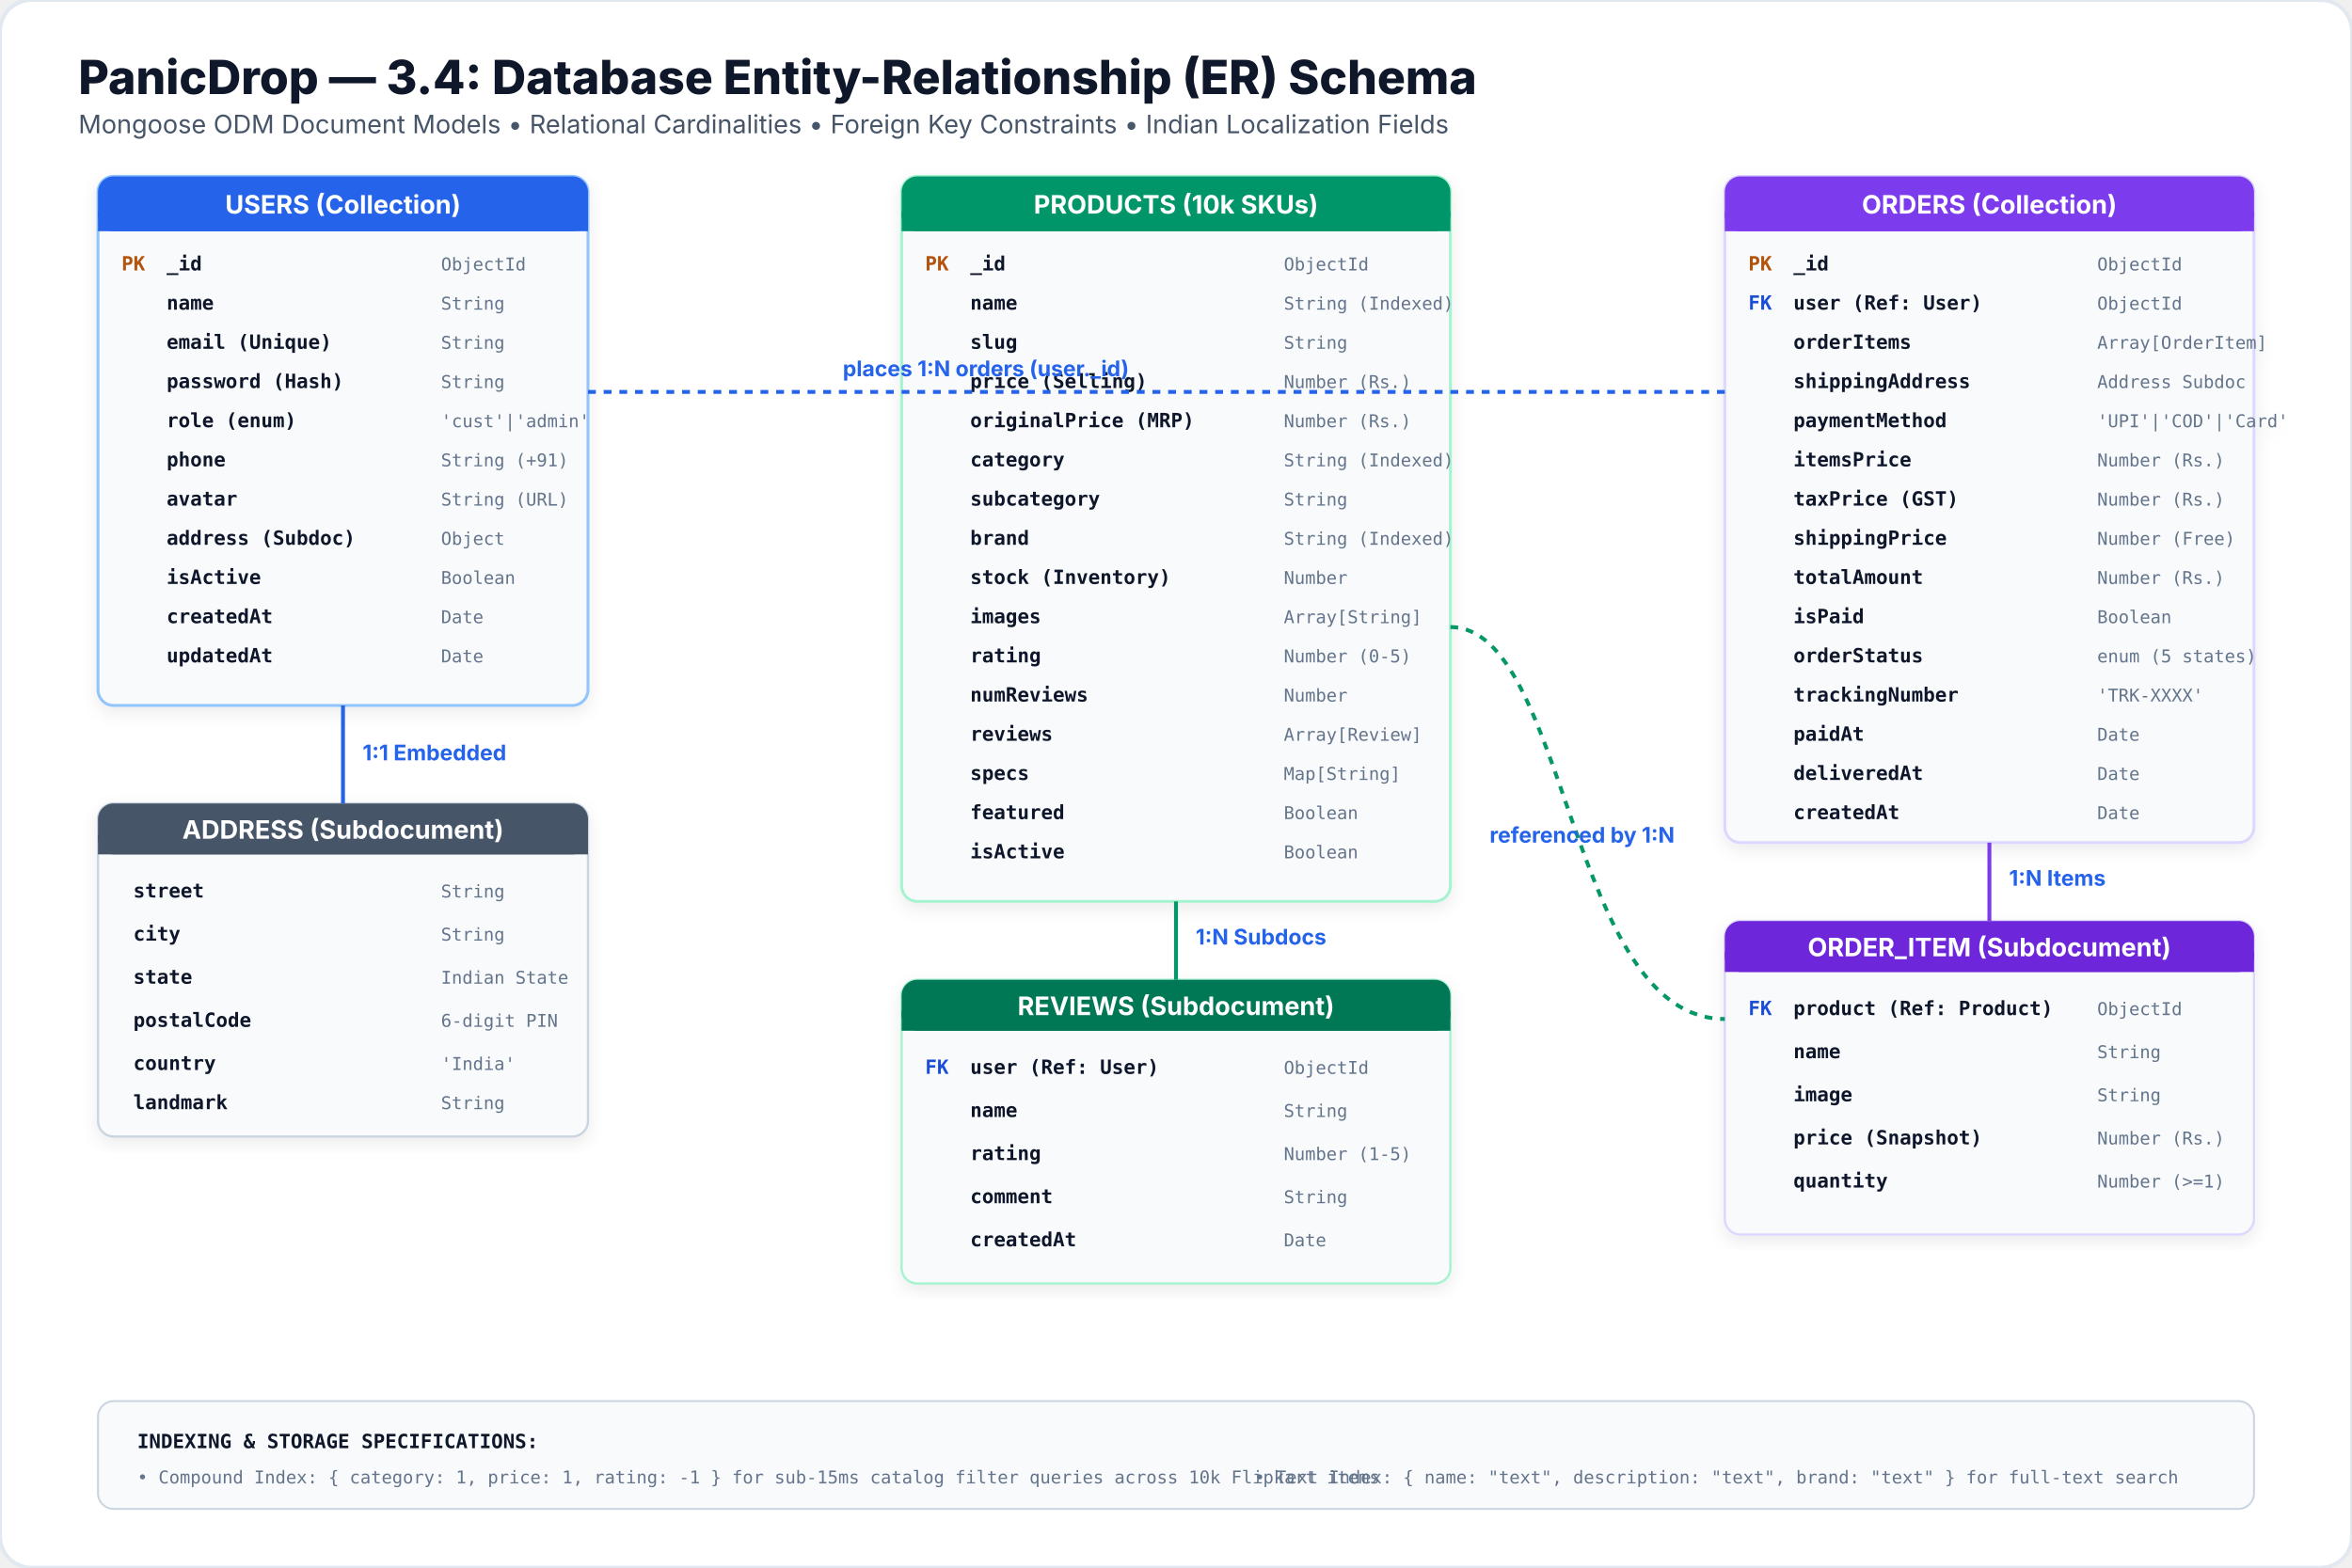
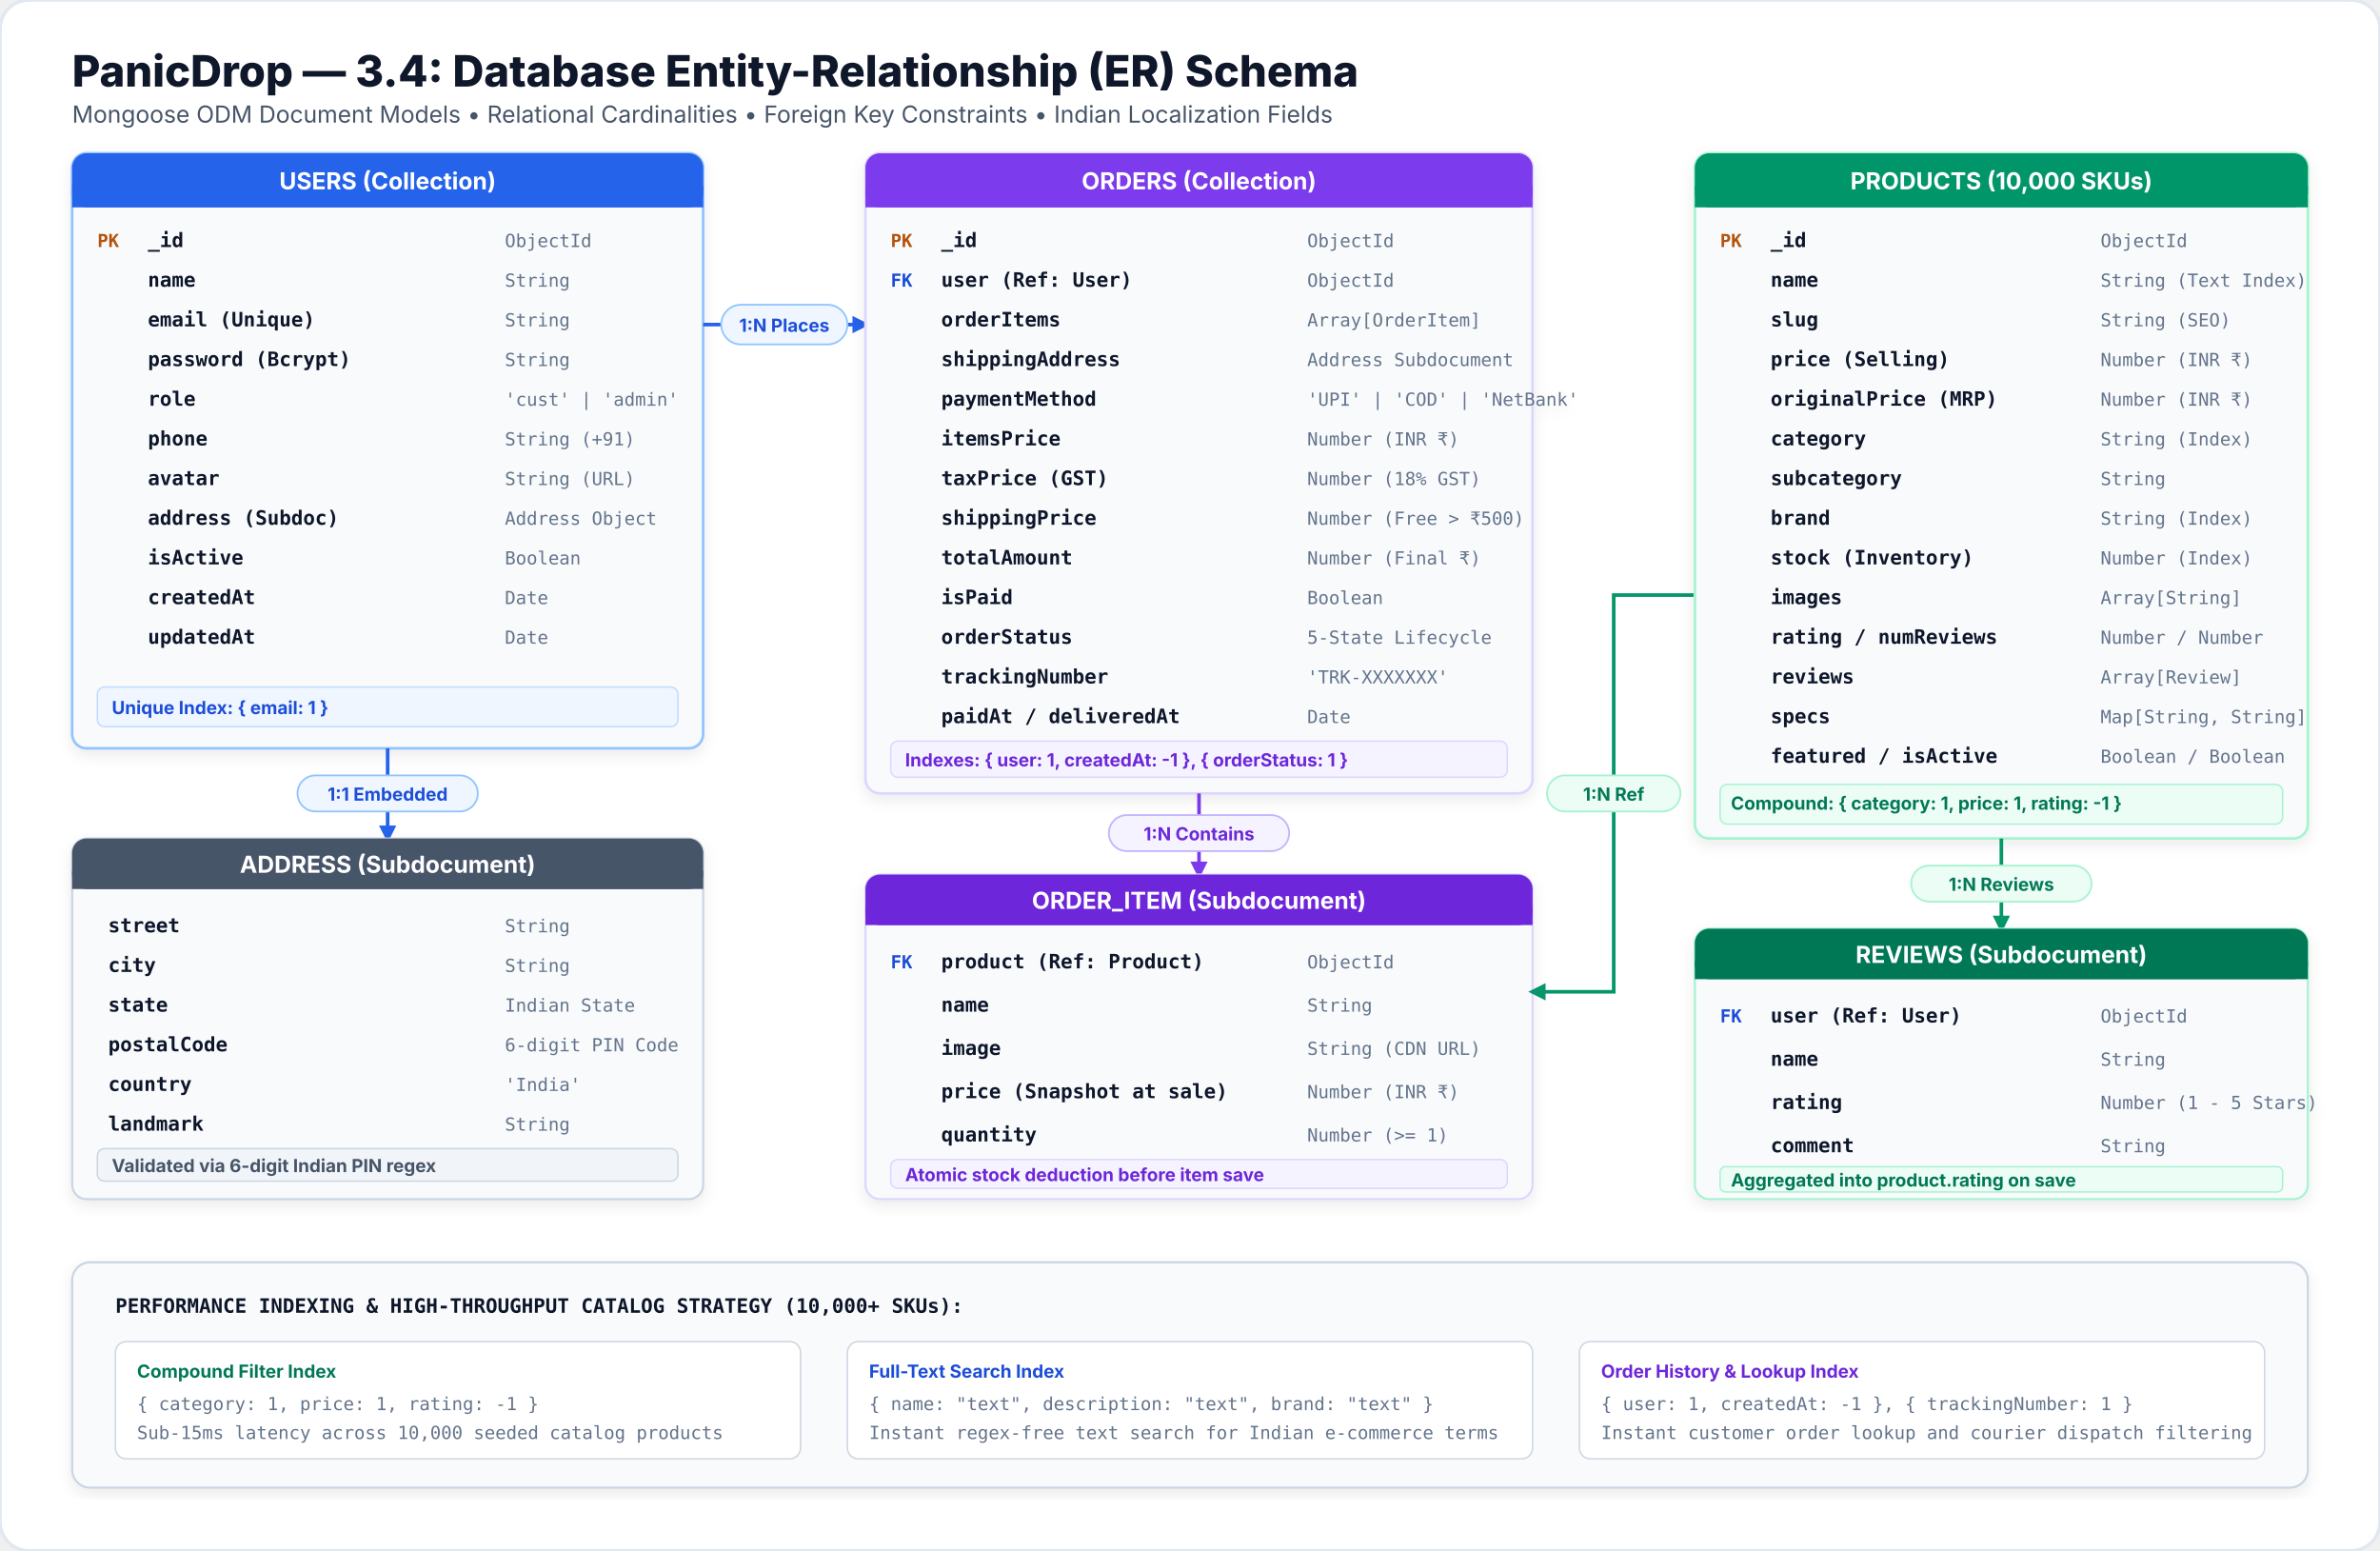
- <svg xmlns="http://www.w3.org/2000/svg" viewBox="0 0 1200 800" width="100%" height="100%">
+ <svg xmlns="http://www.w3.org/2000/svg" viewBox="0 0 1320 860" width="100%" height="100%">
  <defs>
    <filter id="shadow4" x="-5%" y="-5%" width="110%" height="110%">
      <feDropShadow dx="0" dy="3" stdDeviation="4" flood-color="#0f172a" flood-opacity="0.08" />
    </filter>
+     <marker id="erArrowBlue" viewBox="0 0 10 10" refX="6" refY="5" markerWidth="6" markerHeight="6" orient="auto-start-reverse">
+       <path d="M 0 1 L 8 5 L 0 9 z" fill="#2563eb" />
+     </marker>
+     <marker id="erArrowGreen" viewBox="0 0 10 10" refX="6" refY="5" markerWidth="6" markerHeight="6" orient="auto-start-reverse">
+       <path d="M 0 1 L 8 5 L 0 9 z" fill="#059669" />
+     </marker>
+     <marker id="erArrowPurple" viewBox="0 0 10 10" refX="6" refY="5" markerWidth="6" markerHeight="6" orient="auto-start-reverse">
+       <path d="M 0 1 L 8 5 L 0 9 z" fill="#7c3aed" />
+     </marker>
  </defs>
  <style>
    .er-title { font-family: system-ui, -apple-system, sans-serif; font-size: 24px; font-weight: 800; fill: #0f172a; }
    .er-sub { font-family: system-ui, -apple-system, sans-serif; font-size: 13px; fill: #475569; }
    .table-header { font-family: system-ui, -apple-system, sans-serif; font-size: 13px; font-weight: 700; fill: #ffffff; text-anchor: middle; }
    .pk-txt { font-family: monospace, system-ui; font-size: 10px; font-weight: 800; fill: #b45309; }
    .fk-txt { font-family: monospace, system-ui; font-size: 10px; font-weight: 800; fill: #1d4ed8; }
-     .fld-txt { font-family: monospace, system-ui; font-size: 10px; font-weight: 600; fill: #0f172a; }
-     .typ-txt { font-family: monospace, system-ui; font-size: 9px; fill: #64748b; }
-     .card-label { font-family: system-ui, -apple-system, sans-serif; font-size: 11px; font-weight: 700; fill: #2563eb; }
+     .fld-txt { font-family: monospace, system-ui; font-size: 11px; font-weight: 600; fill: #0f172a; }
+     .typ-txt { font-family: monospace, system-ui; font-size: 10px; fill: #64748b; }
+     .rel-badge { font-family: system-ui, -apple-system, sans-serif; font-size: 10px; font-weight: 700; }
  </style>
-   <rect width="1200" height="800" rx="16" fill="#ffffff" stroke="#e2e8f0" stroke-width="2" />
+   <rect width="1320" height="860" rx="16" fill="#ffffff" stroke="#e2e8f0" stroke-width="2" />
  <g transform="translate(40, 30)">
    <text x="0" y="18" class="er-title">PanicDrop — 3.4: Database Entity-Relationship (ER) Schema</text>
    <text x="0" y="38" class="er-sub">Mongoose ODM Document Models • Relational Cardinalities • Foreign Key Constraints • Indian Localization Fields</text>
  </g>
-   <g transform="translate(50, 90)" filter="url(#shadow4)">
-     <rect width="250" height="270" rx="8" fill="#f8fafc" stroke="#93c5fd" stroke-width="1.5" />
-     <rect width="250" height="28" rx="8" fill="#2563eb" />
-     <rect y="18" width="250" height="10" fill="#2563eb" />
-     <text x="125" y="19" class="table-header">USERS (Collection)</text>
-     <text x="12" y="48" class="pk-txt">PK</text>
-     <text x="35" y="48" class="fld-txt">_id</text>
-     <text x="175" y="48" class="typ-txt">ObjectId</text>
-     <text x="35" y="68" class="fld-txt">name</text>
-     <text x="175" y="68" class="typ-txt">String</text>
-     <text x="35" y="88" class="fld-txt">email (Unique)</text>
-     <text x="175" y="88" class="typ-txt">String</text>
-     <text x="35" y="108" class="fld-txt">password (Hash)</text>
-     <text x="175" y="108" class="typ-txt">String</text>
-     <text x="35" y="128" class="fld-txt">role (enum)</text>
-     <text x="175" y="128" class="typ-txt">'cust'|'admin'</text>
-     <text x="35" y="148" class="fld-txt">phone</text>
-     <text x="175" y="148" class="typ-txt">String (+91)</text>
-     <text x="35" y="168" class="fld-txt">avatar</text>
-     <text x="175" y="168" class="typ-txt">String (URL)</text>
-     <text x="35" y="188" class="fld-txt">address (Subdoc)</text>
-     <text x="175" y="188" class="typ-txt">Object</text>
-     <text x="35" y="208" class="fld-txt">isActive</text>
-     <text x="175" y="208" class="typ-txt">Boolean</text>
-     <text x="35" y="228" class="fld-txt">createdAt</text>
-     <text x="175" y="228" class="typ-txt">Date</text>
-     <text x="35" y="248" class="fld-txt">updatedAt</text>
-     <text x="175" y="248" class="typ-txt">Date</text>
-   </g>
-   <g transform="translate(50, 410)" filter="url(#shadow4)">
-     <rect width="250" height="170" rx="8" fill="#f8fafc" stroke="#cbd5e1" stroke-width="1.2" />
-     <rect width="250" height="26" rx="8" fill="#475569" />
-     <rect y="16" width="250" height="10" fill="#475569" />
-     <text x="125" y="18" class="table-header">ADDRESS (Subdocument)</text>
-     <text x="18" y="48" class="fld-txt">street</text>
-     <text x="175" y="48" class="typ-txt">String</text>
-     <text x="18" y="70" class="fld-txt">city</text>
-     <text x="175" y="70" class="typ-txt">String</text>
-     <text x="18" y="92" class="fld-txt">state</text>
-     <text x="175" y="92" class="typ-txt">Indian State</text>
-     <text x="18" y="114" class="fld-txt">postalCode</text>
-     <text x="175" y="114" class="typ-txt">6-digit PIN</text>
-     <text x="18" y="136" class="fld-txt">country</text>
-     <text x="175" y="136" class="typ-txt">'India'</text>
-     <text x="18" y="156" class="fld-txt">landmark</text>
-     <text x="175" y="156" class="typ-txt">String</text>
-   </g>
-   <line x1="175" y1="360" x2="175" y2="410" stroke="#2563eb" stroke-width="2" />
-   <text x="185" y="388" class="card-label">1:1 Embedded</text>
-   <g transform="translate(460, 90)" filter="url(#shadow4)">
-     <rect width="280" height="370" rx="8" fill="#f8fafc" stroke="#a7f3d0" stroke-width="1.5" />
-     <rect width="280" height="28" rx="8" fill="#059669" />
-     <rect y="18" width="280" height="10" fill="#059669" />
-     <text x="140" y="19" class="table-header">PRODUCTS (10k SKUs)</text>
-     <text x="12" y="48" class="pk-txt">PK</text>
-     <text x="35" y="48" class="fld-txt">_id</text>
-     <text x="195" y="48" class="typ-txt">ObjectId</text>
-     <text x="35" y="68" class="fld-txt">name</text>
-     <text x="195" y="68" class="typ-txt">String (Indexed)</text>
-     <text x="35" y="88" class="fld-txt">slug</text>
-     <text x="195" y="88" class="typ-txt">String</text>
-     <text x="35" y="108" class="fld-txt">price (Selling)</text>
-     <text x="195" y="108" class="typ-txt">Number (Rs.)</text>
-     <text x="35" y="128" class="fld-txt">originalPrice (MRP)</text>
-     <text x="195" y="128" class="typ-txt">Number (Rs.)</text>
-     <text x="35" y="148" class="fld-txt">category</text>
-     <text x="195" y="148" class="typ-txt">String (Indexed)</text>
-     <text x="35" y="168" class="fld-txt">subcategory</text>
-     <text x="195" y="168" class="typ-txt">String</text>
-     <text x="35" y="188" class="fld-txt">brand</text>
-     <text x="195" y="188" class="typ-txt">String (Indexed)</text>
-     <text x="35" y="208" class="fld-txt">stock (Inventory)</text>
-     <text x="195" y="208" class="typ-txt">Number</text>
-     <text x="35" y="228" class="fld-txt">images</text>
-     <text x="195" y="228" class="typ-txt">Array[String]</text>
-     <text x="35" y="248" class="fld-txt">rating</text>
-     <text x="195" y="248" class="typ-txt">Number (0-5)</text>
-     <text x="35" y="268" class="fld-txt">numReviews</text>
-     <text x="195" y="268" class="typ-txt">Number</text>
-     <text x="35" y="288" class="fld-txt">reviews</text>
-     <text x="195" y="288" class="typ-txt">Array[Review]</text>
-     <text x="35" y="308" class="fld-txt">specs</text>
-     <text x="195" y="308" class="typ-txt">Map[String]</text>
-     <text x="35" y="328" class="fld-txt">featured</text>
-     <text x="195" y="328" class="typ-txt">Boolean</text>
-     <text x="35" y="348" class="fld-txt">isActive</text>
-     <text x="195" y="348" class="typ-txt">Boolean</text>
-   </g>
-   <g transform="translate(460, 500)" filter="url(#shadow4)">
-     <rect width="280" height="155" rx="8" fill="#f8fafc" stroke="#a7f3d0" stroke-width="1.2" />
-     <rect width="280" height="26" rx="8" fill="#047857" />
-     <rect y="16" width="280" height="10" fill="#047857" />
-     <text x="140" y="18" class="table-header">REVIEWS (Subdocument)</text>
-     <text x="12" y="48" class="fk-txt">FK</text>
-     <text x="35" y="48" class="fld-txt">user (Ref: User)</text>
-     <text x="195" y="48" class="typ-txt">ObjectId</text>
-     <text x="35" y="70" class="fld-txt">name</text>
-     <text x="195" y="70" class="typ-txt">String</text>
-     <text x="35" y="92" class="fld-txt">rating</text>
-     <text x="195" y="92" class="typ-txt">Number (1-5)</text>
-     <text x="35" y="114" class="fld-txt">comment</text>
-     <text x="195" y="114" class="typ-txt">String</text>
-     <text x="35" y="136" class="fld-txt">createdAt</text>
-     <text x="195" y="136" class="typ-txt">Date</text>
-   </g>
-   <line x1="600" y1="460" x2="600" y2="500" stroke="#059669" stroke-width="2" />
-   <text x="610" y="482" class="card-label" fill="#047857">1:N Subdocs</text>
-   <g transform="translate(880, 90)" filter="url(#shadow4)">
-     <rect width="270" height="340" rx="8" fill="#f8fafc" stroke="#ddd6fe" stroke-width="1.5" />
-     <rect width="270" height="28" rx="8" fill="#7c3aed" />
-     <rect y="18" width="270" height="10" fill="#7c3aed" />
-     <text x="135" y="19" class="table-header">ORDERS (Collection)</text>
-     <text x="12" y="48" class="pk-txt">PK</text>
-     <text x="35" y="48" class="fld-txt">_id</text>
-     <text x="190" y="48" class="typ-txt">ObjectId</text>
-     <text x="12" y="68" class="fk-txt">FK</text>
-     <text x="35" y="68" class="fld-txt">user (Ref: User)</text>
-     <text x="190" y="68" class="typ-txt">ObjectId</text>
-     <text x="35" y="88" class="fld-txt">orderItems</text>
-     <text x="190" y="88" class="typ-txt">Array[OrderItem]</text>
-     <text x="35" y="108" class="fld-txt">shippingAddress</text>
-     <text x="190" y="108" class="typ-txt">Address Subdoc</text>
-     <text x="35" y="128" class="fld-txt">paymentMethod</text>
-     <text x="190" y="128" class="typ-txt">'UPI'|'COD'|'Card'</text>
-     <text x="35" y="148" class="fld-txt">itemsPrice</text>
-     <text x="190" y="148" class="typ-txt">Number (Rs.)</text>
-     <text x="35" y="168" class="fld-txt">taxPrice (GST)</text>
-     <text x="190" y="168" class="typ-txt">Number (Rs.)</text>
-     <text x="35" y="188" class="fld-txt">shippingPrice</text>
-     <text x="190" y="188" class="typ-txt">Number (Free)</text>
-     <text x="35" y="208" class="fld-txt">totalAmount</text>
-     <text x="190" y="208" class="typ-txt">Number (Rs.)</text>
-     <text x="35" y="228" class="fld-txt">isPaid</text>
-     <text x="190" y="228" class="typ-txt">Boolean</text>
-     <text x="35" y="248" class="fld-txt">orderStatus</text>
-     <text x="190" y="248" class="typ-txt">enum (5 states)</text>
-     <text x="35" y="268" class="fld-txt">trackingNumber</text>
-     <text x="190" y="268" class="typ-txt">'TRK-XXXX'</text>
-     <text x="35" y="288" class="fld-txt">paidAt</text>
-     <text x="190" y="288" class="typ-txt">Date</text>
-     <text x="35" y="308" class="fld-txt">deliveredAt</text>
-     <text x="190" y="308" class="typ-txt">Date</text>
-     <text x="35" y="328" class="fld-txt">createdAt</text>
-     <text x="190" y="328" class="typ-txt">Date</text>
-   </g>
-   <g transform="translate(880, 470)" filter="url(#shadow4)">
-     <rect width="270" height="160" rx="8" fill="#f8fafc" stroke="#ddd6fe" stroke-width="1.2" />
-     <rect width="270" height="26" rx="8" fill="#6d28d9" />
-     <rect y="16" width="270" height="10" fill="#6d28d9" />
-     <text x="135" y="18" class="table-header">ORDER_ITEM (Subdocument)</text>
-     <text x="12" y="48" class="fk-txt">FK</text>
-     <text x="35" y="48" class="fld-txt">product (Ref: Product)</text>
-     <text x="190" y="48" class="typ-txt">ObjectId</text>
-     <text x="35" y="70" class="fld-txt">name</text>
-     <text x="190" y="70" class="typ-txt">String</text>
-     <text x="35" y="92" class="fld-txt">image</text>
-     <text x="190" y="92" class="typ-txt">String</text>
-     <text x="35" y="114" class="fld-txt">price (Snapshot)</text>
-     <text x="190" y="114" class="typ-txt">Number (Rs.)</text>
-     <text x="35" y="136" class="fld-txt">quantity</text>
-     <text x="190" y="136" class="typ-txt">Number (&gt;=1)</text>
-   </g>
-   <line x1="1015" y1="430" x2="1015" y2="470" stroke="#7c3aed" stroke-width="2" />
-   <text x="1025" y="452" class="card-label" fill="#7c3aed">1:N Items</text>
-   <path d="M 300 200 C 400 200, 800 200, 880 200" fill="none" stroke="#2563eb" stroke-width="2" stroke-dasharray="4" />
-   <text x="430" y="192" class="card-label">places 1:N orders (user._id)</text>
-   <path d="M 740 320 C 800 320, 800 520, 880 520" fill="none" stroke="#059669" stroke-width="2" stroke-dasharray="4" />
-   <text x="760" y="430" class="card-label" fill="#047857">referenced by 1:N</text>
-   <g transform="translate(50, 715)">
-     <rect width="1100" height="55" rx="8" fill="#f8fafc" stroke="#cbd5e1" stroke-width="1" />
-     <text x="20" y="24" class="fld-txt" font-weight="700">INDEXING &amp; STORAGE SPECIFICATIONS:</text>
-     <text x="20" y="42" class="typ-txt">• Compound Index: { category: 1, price: 1, rating: -1 } for sub-15ms catalog filter queries across 10k Flipkart items</text>
-     <text x="590" y="42" class="typ-txt">• Text Index: { name: "text", description: "text", brand: "text" } for full-text search</text>
+   <g transform="translate(40, 85)" filter="url(#shadow4)">
+     <rect width="350" height="330" rx="8" fill="#f8fafc" stroke="#93c5fd" stroke-width="1.5" />
+     <rect width="350" height="30" rx="8" fill="#2563eb" />
+     <rect y="18" width="350" height="12" fill="#2563eb" />
+     <text x="175" y="20" class="table-header">USERS (Collection)</text>
+     <text x="14" y="52" class="pk-txt">PK</text>
+     <text x="42" y="52" class="fld-txt">_id</text>
+     <text x="240" y="52" class="typ-txt">ObjectId</text>
+     <text x="42" y="74" class="fld-txt">name</text>
+     <text x="240" y="74" class="typ-txt">String</text>
+     <text x="42" y="96" class="fld-txt">email (Unique)</text>
+     <text x="240" y="96" class="typ-txt">String</text>
+     <text x="42" y="118" class="fld-txt">password (Bcrypt)</text>
+     <text x="240" y="118" class="typ-txt">String</text>
+     <text x="42" y="140" class="fld-txt">role</text>
+     <text x="240" y="140" class="typ-txt">'cust' | 'admin'</text>
+     <text x="42" y="162" class="fld-txt">phone</text>
+     <text x="240" y="162" class="typ-txt">String (+91)</text>
+     <text x="42" y="184" class="fld-txt">avatar</text>
+     <text x="240" y="184" class="typ-txt">String (URL)</text>
+     <text x="42" y="206" class="fld-txt">address (Subdoc)</text>
+     <text x="240" y="206" class="typ-txt">Address Object</text>
+     <text x="42" y="228" class="fld-txt">isActive</text>
+     <text x="240" y="228" class="typ-txt">Boolean</text>
+     <text x="42" y="250" class="fld-txt">createdAt</text>
+     <text x="240" y="250" class="typ-txt">Date</text>
+     <text x="42" y="272" class="fld-txt">updatedAt</text>
+     <text x="240" y="272" class="typ-txt">Date</text>
+     <rect x="14" y="296" width="322" height="22" rx="4" fill="#eff6ff" stroke="#bfdbfe" stroke-width="0.8" />
+     <text x="22" y="311" class="rel-badge" fill="#1d4ed8">Unique Index: { email: 1 }</text>
+   </g>
+   <line x1="215" y1="415" x2="215" y2="465" stroke="#2563eb" stroke-width="2" marker-end="url(#erArrowBlue)" />
+   <rect x="165" y="430" width="100" height="20" rx="10" fill="#eff6ff" stroke="#93c5fd" stroke-width="1" />
+   <text x="215" y="444" class="rel-badge" fill="#1d4ed8" text-anchor="middle">1:1 Embedded</text>
+   <g transform="translate(40, 465)" filter="url(#shadow4)">
+     <rect width="350" height="200" rx="8" fill="#f8fafc" stroke="#cbd5e1" stroke-width="1.2" />
+     <rect width="350" height="28" rx="8" fill="#475569" />
+     <rect y="18" width="350" height="10" fill="#475569" />
+     <text x="175" y="19" class="table-header">ADDRESS (Subdocument)</text>
+     <text x="20" y="52" class="fld-txt">street</text>
+     <text x="240" y="52" class="typ-txt">String</text>
+     <text x="20" y="74" class="fld-txt">city</text>
+     <text x="240" y="74" class="typ-txt">String</text>
+     <text x="20" y="96" class="fld-txt">state</text>
+     <text x="240" y="96" class="typ-txt">Indian State</text>
+     <text x="20" y="118" class="fld-txt">postalCode</text>
+     <text x="240" y="118" class="typ-txt">6-digit PIN Code</text>
+     <text x="20" y="140" class="fld-txt">country</text>
+     <text x="240" y="140" class="typ-txt">'India'</text>
+     <text x="20" y="162" class="fld-txt">landmark</text>
+     <text x="240" y="162" class="typ-txt">String</text>
+     <rect x="14" y="172" width="322" height="18" rx="4" fill="#f1f5f9" stroke="#cbd5e1" stroke-width="0.8" />
+     <text x="22" y="185" class="rel-badge" fill="#475569">Validated via 6-digit Indian PIN regex</text>
+   </g>
+   <line x1="390" y1="180" x2="480" y2="180" stroke="#2563eb" stroke-width="2" marker-end="url(#erArrowBlue)" />
+   <rect x="400" y="169" width="70" height="22" rx="11" fill="#eff6ff" stroke="#93c5fd" stroke-width="1" />
+   <text x="435" y="184" class="rel-badge" fill="#1d4ed8" text-anchor="middle">1:N Places</text>
+   <g transform="translate(480, 85)" filter="url(#shadow4)">
+     <rect width="370" height="355" rx="8" fill="#f8fafc" stroke="#ddd6fe" stroke-width="1.5" />
+     <rect width="370" height="30" rx="8" fill="#7c3aed" />
+     <rect y="18" width="370" height="12" fill="#7c3aed" />
+     <text x="185" y="20" class="table-header">ORDERS (Collection)</text>
+     <text x="14" y="52" class="pk-txt">PK</text>
+     <text x="42" y="52" class="fld-txt">_id</text>
+     <text x="245" y="52" class="typ-txt">ObjectId</text>
+     <text x="14" y="74" class="fk-txt">FK</text>
+     <text x="42" y="74" class="fld-txt">user (Ref: User)</text>
+     <text x="245" y="74" class="typ-txt">ObjectId</text>
+     <text x="42" y="96" class="fld-txt">orderItems</text>
+     <text x="245" y="96" class="typ-txt">Array[OrderItem]</text>
+     <text x="42" y="118" class="fld-txt">shippingAddress</text>
+     <text x="245" y="118" class="typ-txt">Address Subdocument</text>
+     <text x="42" y="140" class="fld-txt">paymentMethod</text>
+     <text x="245" y="140" class="typ-txt">'UPI' | 'COD' | 'NetBank'</text>
+     <text x="42" y="162" class="fld-txt">itemsPrice</text>
+     <text x="245" y="162" class="typ-txt">Number (INR ₹)</text>
+     <text x="42" y="184" class="fld-txt">taxPrice (GST)</text>
+     <text x="245" y="184" class="typ-txt">Number (18% GST)</text>
+     <text x="42" y="206" class="fld-txt">shippingPrice</text>
+     <text x="245" y="206" class="typ-txt">Number (Free &gt; ₹500)</text>
+     <text x="42" y="228" class="fld-txt">totalAmount</text>
+     <text x="245" y="228" class="typ-txt">Number (Final ₹)</text>
+     <text x="42" y="250" class="fld-txt">isPaid</text>
+     <text x="245" y="250" class="typ-txt">Boolean</text>
+     <text x="42" y="272" class="fld-txt">orderStatus</text>
+     <text x="245" y="272" class="typ-txt">5-State Lifecycle</text>
+     <text x="42" y="294" class="fld-txt">trackingNumber</text>
+     <text x="245" y="294" class="typ-txt">'TRK-XXXXXXX'</text>
+     <text x="42" y="316" class="fld-txt">paidAt / deliveredAt</text>
+     <text x="245" y="316" class="typ-txt">Date</text>
+     <rect x="14" y="326" width="342" height="20" rx="4" fill="#f5f3ff" stroke="#ddd6fe" stroke-width="0.8" />
+     <text x="22" y="340" class="rel-badge" fill="#6d28d9" font-size="9.5">Indexes: { user: 1, createdAt: -1 }, { orderStatus: 1 }</text>
+   </g>
+   <line x1="665" y1="440" x2="665" y2="485" stroke="#7c3aed" stroke-width="2" marker-end="url(#erArrowPurple)" />
+   <rect x="615" y="452" width="100" height="20" rx="10" fill="#f5f3ff" stroke="#c4b5fd" stroke-width="1" />
+   <text x="665" y="466" class="rel-badge" fill="#6d28d9" text-anchor="middle">1:N Contains</text>
+   <g transform="translate(480, 485)" filter="url(#shadow4)">
+     <rect width="370" height="180" rx="8" fill="#f8fafc" stroke="#ddd6fe" stroke-width="1.2" />
+     <rect width="370" height="28" rx="8" fill="#6d28d9" />
+     <rect y="18" width="370" height="10" fill="#6d28d9" />
+     <text x="185" y="19" class="table-header">ORDER_ITEM (Subdocument)</text>
+     <text x="14" y="52" class="fk-txt">FK</text>
+     <text x="42" y="52" class="fld-txt">product (Ref: Product)</text>
+     <text x="245" y="52" class="typ-txt">ObjectId</text>
+     <text x="42" y="76" class="fld-txt">name</text>
+     <text x="245" y="76" class="typ-txt">String</text>
+     <text x="42" y="100" class="fld-txt">image</text>
+     <text x="245" y="100" class="typ-txt">String (CDN URL)</text>
+     <text x="42" y="124" class="fld-txt">price (Snapshot at sale)</text>
+     <text x="245" y="124" class="typ-txt">Number (INR ₹)</text>
+     <text x="42" y="148" class="fld-txt">quantity</text>
+     <text x="245" y="148" class="typ-txt">Number (&gt;= 1)</text>
+     <rect x="14" y="158" width="342" height="16" rx="4" fill="#f5f3ff" stroke="#ddd6fe" stroke-width="0.8" />
+     <text x="22" y="170" class="rel-badge" fill="#6d28d9">Atomic stock deduction before item save</text>
+   </g>
+   <path d="M 940 330 L 895 330 L 895 550 L 850 550" fill="none" stroke="#059669" stroke-width="2" marker-end="url(#erArrowGreen)" />
+   <rect x="858" y="430" width="74" height="20" rx="10" fill="#ecfdf5" stroke="#a7f3d0" stroke-width="1" />
+   <text x="895" y="444" class="rel-badge" fill="#047857" text-anchor="middle">1:N Ref</text>
+   <g transform="translate(940, 85)" filter="url(#shadow4)">
+     <rect width="340" height="380" rx="8" fill="#f8fafc" stroke="#a7f3d0" stroke-width="1.5" />
+     <rect width="340" height="30" rx="8" fill="#059669" />
+     <rect y="18" width="340" height="12" fill="#059669" />
+     <text x="170" y="20" class="table-header">PRODUCTS (10,000 SKUs)</text>
+     <text x="14" y="52" class="pk-txt">PK</text>
+     <text x="42" y="52" class="fld-txt">_id</text>
+     <text x="225" y="52" class="typ-txt">ObjectId</text>
+     <text x="42" y="74" class="fld-txt">name</text>
+     <text x="225" y="74" class="typ-txt">String (Text Index)</text>
+     <text x="42" y="96" class="fld-txt">slug</text>
+     <text x="225" y="96" class="typ-txt">String (SEO)</text>
+     <text x="42" y="118" class="fld-txt">price (Selling)</text>
+     <text x="225" y="118" class="typ-txt">Number (INR ₹)</text>
+     <text x="42" y="140" class="fld-txt">originalPrice (MRP)</text>
+     <text x="225" y="140" class="typ-txt">Number (INR ₹)</text>
+     <text x="42" y="162" class="fld-txt">category</text>
+     <text x="225" y="162" class="typ-txt">String (Index)</text>
+     <text x="42" y="184" class="fld-txt">subcategory</text>
+     <text x="225" y="184" class="typ-txt">String</text>
+     <text x="42" y="206" class="fld-txt">brand</text>
+     <text x="225" y="206" class="typ-txt">String (Index)</text>
+     <text x="42" y="228" class="fld-txt">stock (Inventory)</text>
+     <text x="225" y="228" class="typ-txt">Number (Index)</text>
+     <text x="42" y="250" class="fld-txt">images</text>
+     <text x="225" y="250" class="typ-txt">Array[String]</text>
+     <text x="42" y="272" class="fld-txt">rating / numReviews</text>
+     <text x="225" y="272" class="typ-txt">Number / Number</text>
+     <text x="42" y="294" class="fld-txt">reviews</text>
+     <text x="225" y="294" class="typ-txt">Array[Review]</text>
+     <text x="42" y="316" class="fld-txt">specs</text>
+     <text x="225" y="316" class="typ-txt">Map[String, String]</text>
+     <text x="42" y="338" class="fld-txt">featured / isActive</text>
+     <text x="225" y="338" class="typ-txt">Boolean / Boolean</text>
+     <rect x="14" y="350" width="312" height="22" rx="4" fill="#ecfdf5" stroke="#a7f3d0" stroke-width="0.8" />
+     <text x="20" y="364" class="rel-badge" fill="#047857" font-size="9">Compound: { category: 1, price: 1, rating: -1 }</text>
+   </g>
+   <line x1="1110" y1="465" x2="1110" y2="515" stroke="#059669" stroke-width="2" marker-end="url(#erArrowGreen)" />
+   <rect x="1060" y="480" width="100" height="20" rx="10" fill="#ecfdf5" stroke="#a7f3d0" stroke-width="1" />
+   <text x="1110" y="494" class="rel-badge" fill="#047857" text-anchor="middle">1:N Reviews</text>
+   <g transform="translate(940, 515)" filter="url(#shadow4)">
+     <rect width="340" height="150" rx="8" fill="#f8fafc" stroke="#a7f3d0" stroke-width="1.2" />
+     <rect width="340" height="28" rx="8" fill="#047857" />
+     <rect y="18" width="340" height="10" fill="#047857" />
+     <text x="170" y="19" class="table-header">REVIEWS (Subdocument)</text>
+     <text x="14" y="52" class="fk-txt">FK</text>
+     <text x="42" y="52" class="fld-txt">user (Ref: User)</text>
+     <text x="225" y="52" class="typ-txt">ObjectId</text>
+     <text x="42" y="76" class="fld-txt">name</text>
+     <text x="225" y="76" class="typ-txt">String</text>
+     <text x="42" y="100" class="fld-txt">rating</text>
+     <text x="225" y="100" class="typ-txt">Number (1 - 5 Stars)</text>
+     <text x="42" y="124" class="fld-txt">comment</text>
+     <text x="225" y="124" class="typ-txt">String</text>
+     <rect x="14" y="132" width="312" height="14" rx="3" fill="#ecfdf5" stroke="#a7f3d0" stroke-width="0.8" />
+     <text x="20" y="143" class="rel-badge" fill="#047857">Aggregated into product.rating on save</text>
+   </g>
+   <g transform="translate(40, 700)" filter="url(#shadow4)">
+     <rect width="1240" height="125" rx="10" fill="#f8fafc" stroke="#cbd5e1" stroke-width="1.2" />
+     <text x="24" y="28" class="fld-txt" font-size="12" font-weight="800">PERFORMANCE INDEXING &amp; HIGH-THROUGHPUT CATALOG STRATEGY (10,000+ SKUs):</text>
+     <rect x="24" y="44" width="380" height="65" rx="6" fill="#ffffff" stroke="#cbd5e1" stroke-width="0.8" />
+     <text x="36" y="64" class="rel-badge" fill="#047857">Compound Filter Index</text>
+     <text x="36" y="82" class="typ-txt">{ category: 1, price: 1, rating: -1 }</text>
+     <text x="36" y="98" class="typ-txt">Sub-15ms latency across 10,000 seeded catalog products</text>
+     <rect x="430" y="44" width="380" height="65" rx="6" fill="#ffffff" stroke="#cbd5e1" stroke-width="0.8" />
+     <text x="442" y="64" class="rel-badge" fill="#1d4ed8">Full-Text Search Index</text>
+     <text x="442" y="82" class="typ-txt">{ name: "text", description: "text", brand: "text" }</text>
+     <text x="442" y="98" class="typ-txt">Instant regex-free text search for Indian e-commerce terms</text>
+     <rect x="836" y="44" width="380" height="65" rx="6" fill="#ffffff" stroke="#cbd5e1" stroke-width="0.8" />
+     <text x="848" y="64" class="rel-badge" fill="#6d28d9">Order History &amp; Lookup Index</text>
+     <text x="848" y="82" class="typ-txt">{ user: 1, createdAt: -1 }, { trackingNumber: 1 }</text>
+     <text x="848" y="98" class="typ-txt">Instant customer order lookup and courier dispatch filtering</text>
  </g>
</svg>
